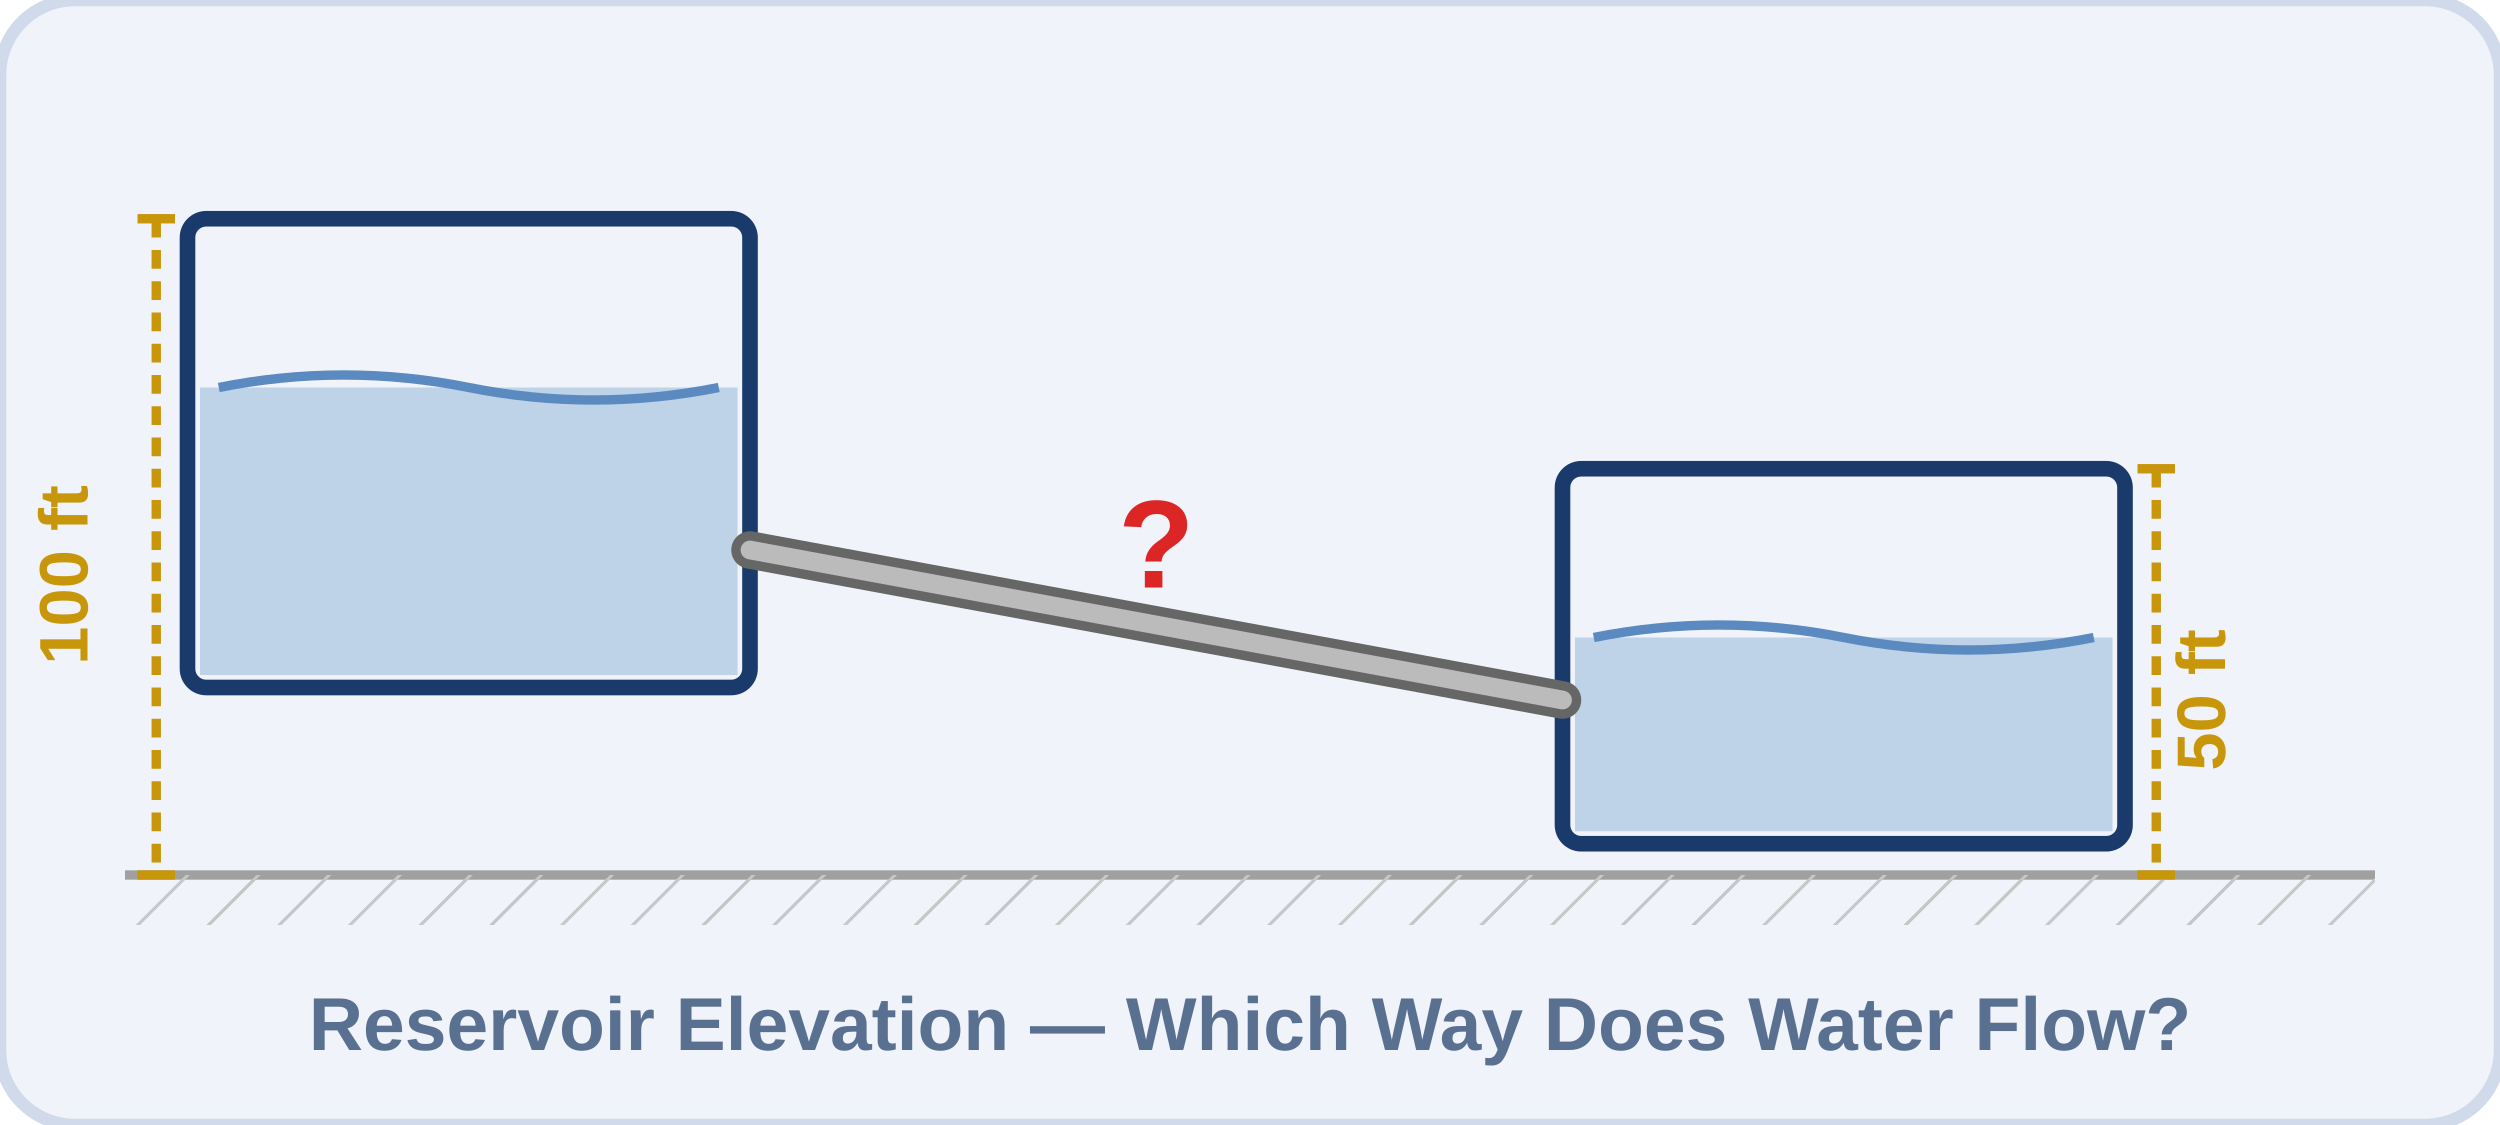
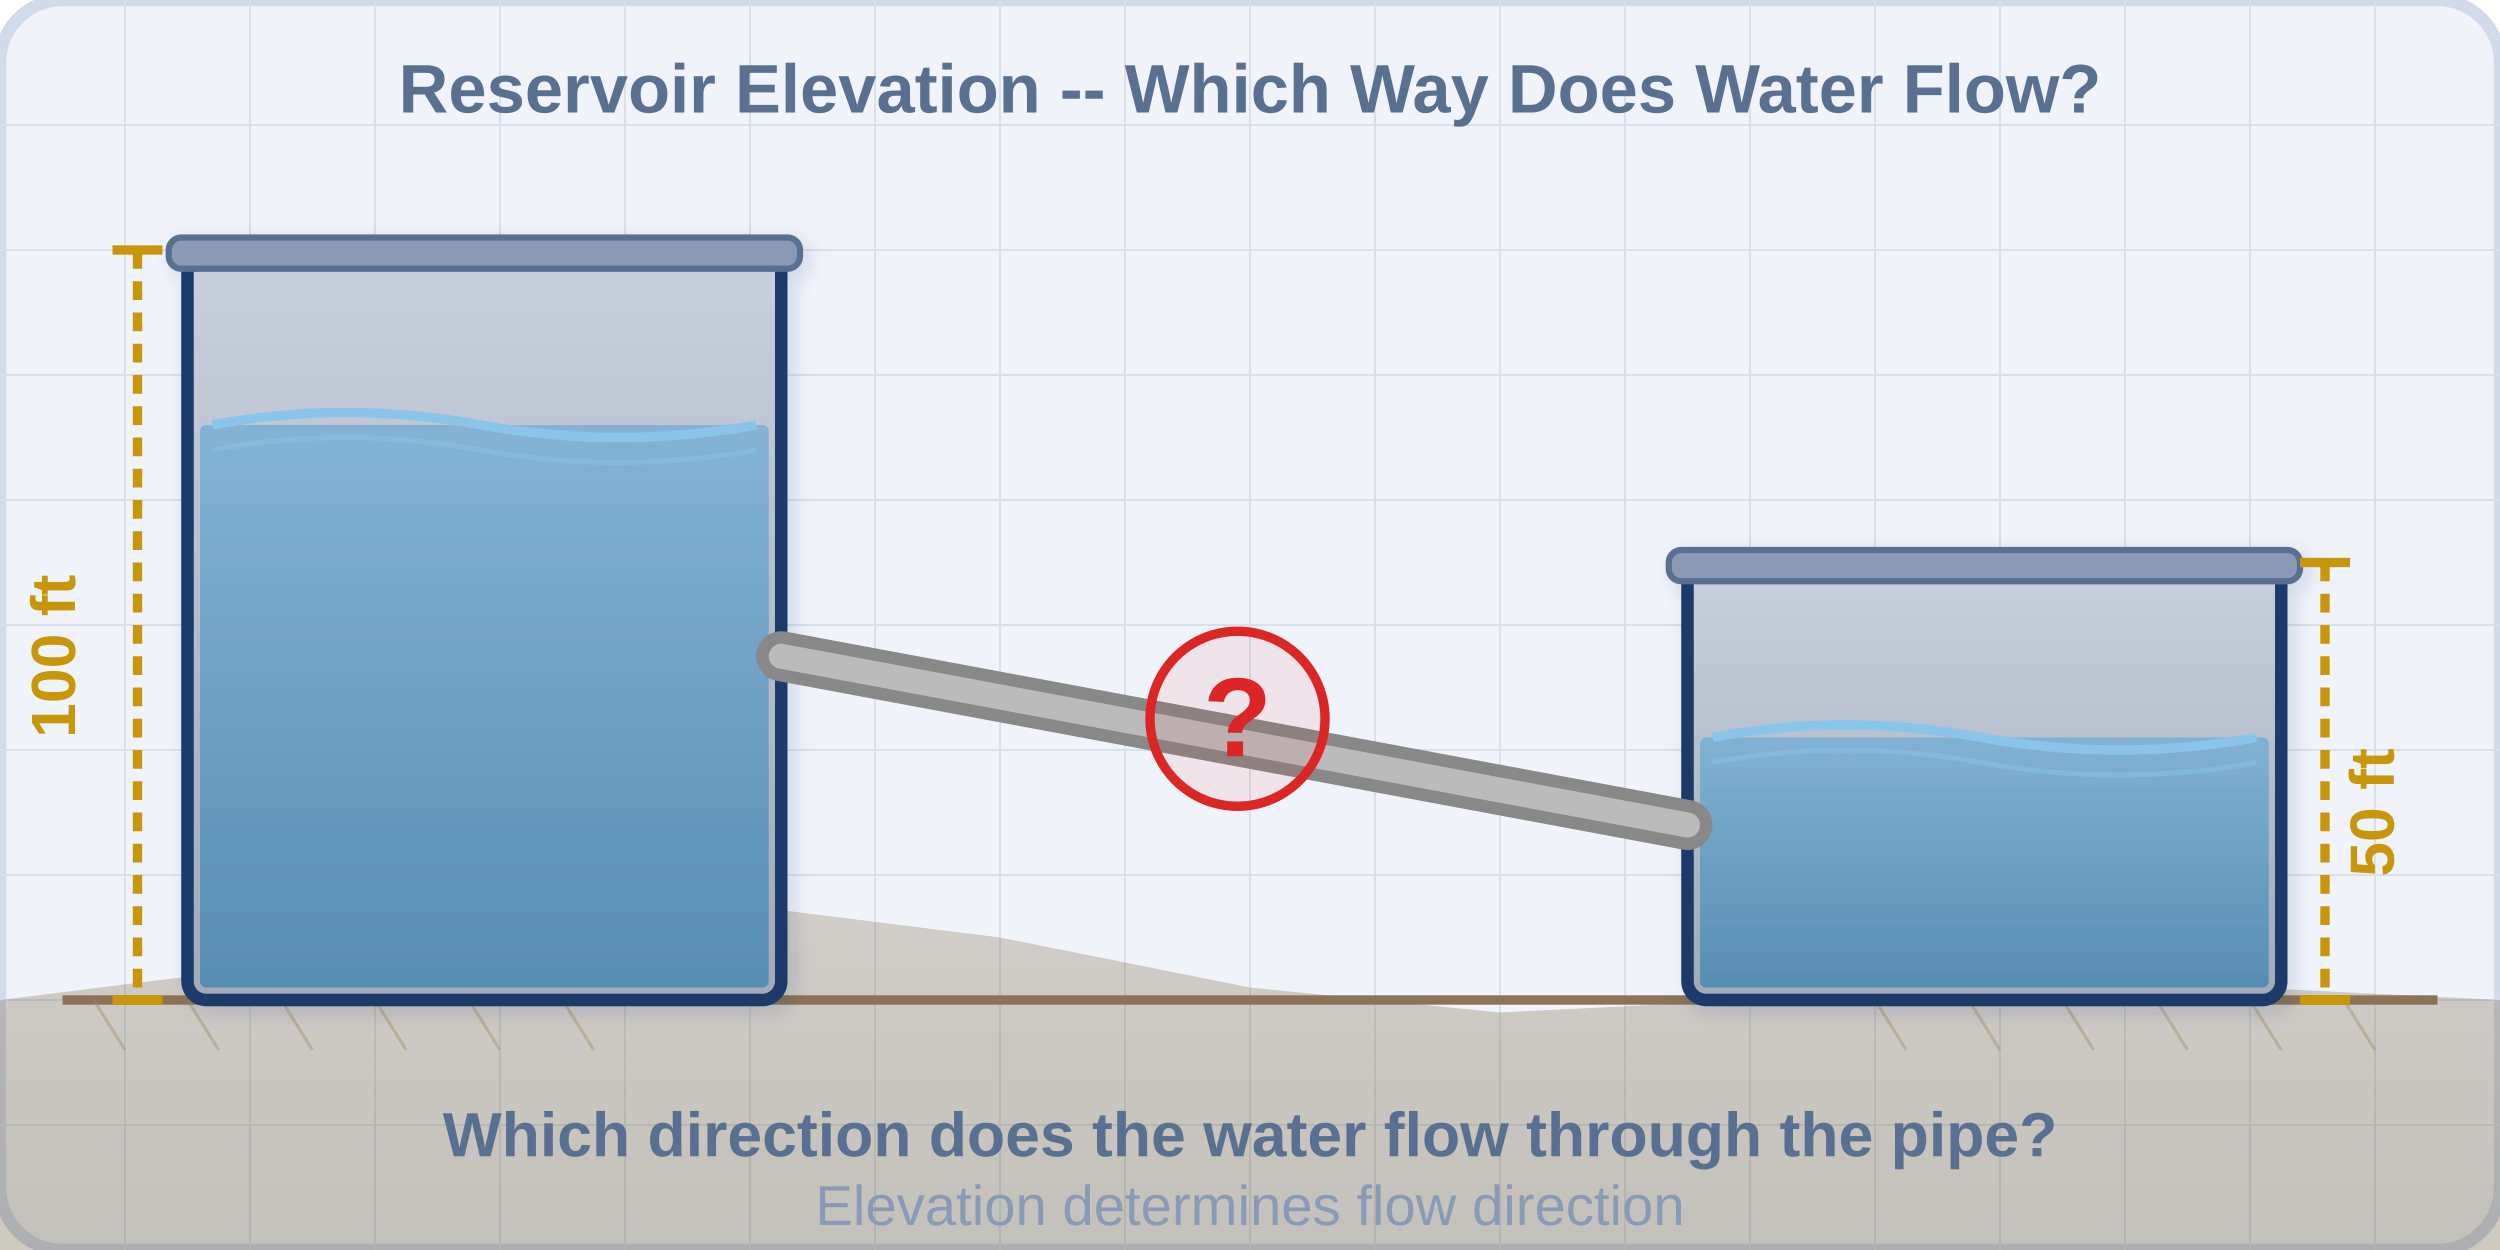
- <svg xmlns="http://www.w3.org/2000/svg" width="400" height="180" viewBox="0 0 400 180">
+ <svg xmlns="http://www.w3.org/2000/svg" width="400" height="200" viewBox="0 0 400 200">
+   <defs>
+     <linearGradient id="wrWaterL" x1="0" y1="0" x2="0" y2="1">
+       <stop offset="0%" stop-color="#6aaad4" />
+       <stop offset="100%" stop-color="#3a80b0" />
+     </linearGradient>
+     <linearGradient id="wrWaterR" x1="0" y1="0" x2="0" y2="1">
+       <stop offset="0%" stop-color="#6aaad4" />
+       <stop offset="100%" stop-color="#3a80b0" />
+     </linearGradient>
+     <linearGradient id="wrTankL" x1="0" y1="0" x2="0" y2="1">
+       <stop offset="0%" stop-color="#c8d0dc" />
+       <stop offset="100%" stop-color="#a0aab8" />
+     </linearGradient>
+     <linearGradient id="wrTankR" x1="0" y1="0" x2="0" y2="1">
+       <stop offset="0%" stop-color="#c8d0dc" />
+       <stop offset="100%" stop-color="#a0aab8" />
+     </linearGradient>
+     <linearGradient id="wrTerrain" x1="0" y1="0" x2="0" y2="1">
+       <stop offset="0%" stop-color="#8B7355" />
+       <stop offset="60%" stop-color="#6B5535" />
+       <stop offset="100%" stop-color="#5a4828" />
+     </linearGradient>
+     <filter id="wrShadow" x="-5%" y="-5%" width="115%" height="115%">
+       <feDropShadow dx="1" dy="1" stdDeviation="1.5" flood-color="#1a3a6b" flood-opacity="0.15" />
+     </filter>
+   </defs>
  <style>
-     @keyframes rippleLeft {
-       0%,100% { d: path("M35,62 Q55,58 75,62 Q95,66 115,62"); }
-       50%     { d: path("M35,62 Q55,66 75,62 Q95,58 115,62"); }
+     @keyframes rippleL {
+       0%,100% { transform: translateY(0); }
+       50% { transform: translateY(-2px); }
    }
-     @keyframes rippleRight {
-       0%,100% { d: path("M255,102 Q275,98 295,102 Q315,106 335,102"); }
-       50%     { d: path("M255,102 Q275,106 295,102 Q315,98 335,102"); }
+     @keyframes rippleR {
+       0%,100% { transform: translateY(0); }
+       50% { transform: translateY(-1.5px); }
    }
-     .wave-l { animation: rippleLeft 2s ease-in-out infinite; }
-     .wave-r { animation: rippleRight 2s ease-in-out infinite; }
+     .waveL { animation: rippleL 2s ease-in-out infinite; }
+     .waveR { animation: rippleR 2.2s ease-in-out infinite; }
    text { font-family: Arial, sans-serif; }
  </style>
-   <rect width="400" height="180" rx="12" fill="#f0f4fa" stroke="#d0daea" stroke-width="2" />
-   <rect x="30" y="35" width="90" height="75" rx="3" fill="none" stroke="#1a3a6b" stroke-width="2.5" />
-   <rect x="32" y="62" width="86" height="46" fill="#a8c4e0" opacity="0.7" />
-   <path class="wave-l" d="M35,62 Q55,58 75,62 Q95,66 115,62" fill="none" stroke="#5a8abf" stroke-width="1.5" />
-   <rect x="250" y="75" width="90" height="60" rx="3" fill="none" stroke="#1a3a6b" stroke-width="2.5" />
-   <rect x="252" y="102" width="86" height="31" fill="#a8c4e0" opacity="0.7" />
-   <path class="wave-r" d="M255,102 Q275,98 295,102 Q315,106 335,102" fill="none" stroke="#5a8abf" stroke-width="1.5" />
-   <line x1="20" y1="140" x2="380" y2="140" stroke="#a0a0a0" stroke-width="1.5" />
-   <pattern id="hatch" width="8" height="8" patternUnits="userSpaceOnUse" patternTransform="rotate(45)">
-     <line x1="0" y1="0" x2="0" y2="8" stroke="#c0c0c0" stroke-width="1" />
-   </pattern>
-   <rect x="20" y="140" width="360" height="8" fill="url(#hatch)" />
-   <line x1="120" y1="88" x2="250" y2="112" stroke="#666" stroke-width="6" stroke-linecap="round" />
-   <line x1="120" y1="88" x2="250" y2="112" stroke="#bbb" stroke-width="3" stroke-linecap="round" />
-   <text x="185" y="94" text-anchor="middle" font-size="20" font-weight="800" fill="#dc2626">?</text>
-   <line x1="25" y1="35" x2="25" y2="140" stroke="#c8960a" stroke-width="1.5" stroke-dasharray="3,2" />
-   <text x="14" y="92" text-anchor="middle" font-size="11" font-weight="700" fill="#c8960a" transform="rotate(-90,14,92)">100 ft</text>
-   <line x1="345" y1="75" x2="345" y2="140" stroke="#c8960a" stroke-width="1.5" stroke-dasharray="3,2" />
-   <text x="356" y="112" text-anchor="middle" font-size="11" font-weight="700" fill="#c8960a" transform="rotate(-90,356,112)">50 ft</text>
-   <line x1="22" y1="35" x2="28" y2="35" stroke="#c8960a" stroke-width="1.5" />
-   <line x1="22" y1="140" x2="28" y2="140" stroke="#c8960a" stroke-width="1.5" />
-   <line x1="342" y1="75" x2="348" y2="75" stroke="#c8960a" stroke-width="1.5" />
-   <line x1="342" y1="140" x2="348" y2="140" stroke="#c8960a" stroke-width="1.5" />
-   <text x="200" y="168" text-anchor="middle" font-size="12" font-weight="600" fill="#5a7090">Reservoir Elevation — Which Way Does Water Flow?</text>
+   <rect width="400" height="200" rx="10" fill="#f0f4fa" stroke="#d0daea" stroke-width="2" />
+   <g stroke="#d8dfe8" stroke-width="0.3">
+     <line x1="0" y1="20" x2="400" y2="20" />
+     <line x1="0" y1="40" x2="400" y2="40" />
+     <line x1="0" y1="60" x2="400" y2="60" />
+     <line x1="0" y1="80" x2="400" y2="80" />
+     <line x1="0" y1="100" x2="400" y2="100" />
+     <line x1="0" y1="120" x2="400" y2="120" />
+     <line x1="0" y1="140" x2="400" y2="140" />
+     <line x1="0" y1="160" x2="400" y2="160" />
+     <line x1="0" y1="180" x2="400" y2="180" />
+     <line x1="20" y1="0" x2="20" y2="200" />
+     <line x1="40" y1="0" x2="40" y2="200" />
+     <line x1="60" y1="0" x2="60" y2="200" />
+     <line x1="80" y1="0" x2="80" y2="200" />
+     <line x1="100" y1="0" x2="100" y2="200" />
+     <line x1="120" y1="0" x2="120" y2="200" />
+     <line x1="140" y1="0" x2="140" y2="200" />
+     <line x1="160" y1="0" x2="160" y2="200" />
+     <line x1="180" y1="0" x2="180" y2="200" />
+     <line x1="200" y1="0" x2="200" y2="200" />
+     <line x1="220" y1="0" x2="220" y2="200" />
+     <line x1="240" y1="0" x2="240" y2="200" />
+     <line x1="260" y1="0" x2="260" y2="200" />
+     <line x1="280" y1="0" x2="280" y2="200" />
+     <line x1="300" y1="0" x2="300" y2="200" />
+     <line x1="320" y1="0" x2="320" y2="200" />
+     <line x1="340" y1="0" x2="340" y2="200" />
+     <line x1="360" y1="0" x2="360" y2="200" />
+     <line x1="380" y1="0" x2="380" y2="200" />
+   </g>
+   <text x="200" y="18" text-anchor="middle" font-size="11" fill="#5a7090" font-weight="600">Reservoir Elevation -- Which Way Does Water Flow?</text>
+   <path d="M0,160 L40,155 L80,148 L120,145 L160,150 L200,158 L240,162 L280,160 L320,155 L360,158 L400,160 L400,200 L0,200 Z" fill="url(#wrTerrain)" opacity="0.3" />
+   <line x1="10" y1="160" x2="390" y2="160" stroke="#8B7355" stroke-width="1.5" />
+   <g stroke="#a08860" stroke-width="0.5" opacity="0.4">
+     <line x1="15" y1="160" x2="20" y2="168" />
+     <line x1="30" y1="160" x2="35" y2="168" />
+     <line x1="45" y1="160" x2="50" y2="168" />
+     <line x1="60" y1="160" x2="65" y2="168" />
+     <line x1="75" y1="160" x2="80" y2="168" />
+     <line x1="90" y1="160" x2="95" y2="168" />
+     <line x1="300" y1="160" x2="305" y2="168" />
+     <line x1="315" y1="160" x2="320" y2="168" />
+     <line x1="330" y1="160" x2="335" y2="168" />
+     <line x1="345" y1="160" x2="350" y2="168" />
+     <line x1="360" y1="160" x2="365" y2="168" />
+     <line x1="375" y1="160" x2="380" y2="168" />
+   </g>
+   <g filter="url(#wrShadow)">
+     <rect x="30" y="40" width="95" height="120" rx="3" fill="url(#wrTankL)" stroke="#1a3a6b" stroke-width="2" />
+     <rect x="32" y="68" width="91" height="90" rx="1" fill="url(#wrWaterL)" opacity="0.7" />
+     <g class="waveL">
+       <path d="M34,68 Q55,64 77,68 Q99,72 121,68" fill="none" stroke="#8ac4e8" stroke-width="1.5" />
+       <path d="M34,72 Q55,68 77,72 Q99,76 121,72" fill="none" stroke="#8ac4e8" stroke-width="0.8" opacity="0.5" />
+     </g>
+     <rect x="27" y="38" width="101" height="5" rx="2" fill="#8a9ab5" stroke="#5a7090" stroke-width="1" />
+   </g>
+   <g filter="url(#wrShadow)">
+     <rect x="270" y="90" width="95" height="70" rx="3" fill="url(#wrTankR)" stroke="#1a3a6b" stroke-width="2" />
+     <rect x="272" y="118" width="91" height="40" rx="1" fill="url(#wrWaterR)" opacity="0.7" />
+     <g class="waveR">
+       <path d="M274,118 Q295,114 317,118 Q339,122 361,118" fill="none" stroke="#8ac4e8" stroke-width="1.5" />
+       <path d="M274,122 Q295,118 317,122 Q339,126 361,122" fill="none" stroke="#8ac4e8" stroke-width="0.8" opacity="0.5" />
+     </g>
+     <rect x="267" y="88" width="101" height="5" rx="2" fill="#8a9ab5" stroke="#5a7090" stroke-width="1" />
+   </g>
+   <line x1="125" y1="105" x2="270" y2="132" stroke="#888" stroke-width="8" stroke-linecap="round" />
+   <line x1="125" y1="105" x2="270" y2="132" stroke="#bbb" stroke-width="4" stroke-linecap="round" />
+   <circle cx="198" cy="115" r="14" fill="rgba(220,38,38,0.08)" stroke="#dc2626" stroke-width="1.5" />
+   <text x="198" y="121" text-anchor="middle" font-size="18" font-weight="800" fill="#dc2626">?</text>
+   <line x1="22" y1="40" x2="22" y2="160" stroke="#c8960a" stroke-width="1.5" stroke-dasharray="3,2" />
+   <line x1="18" y1="40" x2="26" y2="40" stroke="#c8960a" stroke-width="1.5" />
+   <line x1="18" y1="160" x2="26" y2="160" stroke="#c8960a" stroke-width="1.5" />
+   <text x="12" y="105" text-anchor="middle" font-size="10" font-weight="700" fill="#c8960a" transform="rotate(-90,12,105)">100 ft</text>
+   <line x1="372" y1="90" x2="372" y2="160" stroke="#c8960a" stroke-width="1.5" stroke-dasharray="3,2" />
+   <line x1="368" y1="90" x2="376" y2="90" stroke="#c8960a" stroke-width="1.5" />
+   <line x1="368" y1="160" x2="376" y2="160" stroke="#c8960a" stroke-width="1.5" />
+   <text x="383" y="130" text-anchor="middle" font-size="10" font-weight="700" fill="#c8960a" transform="rotate(-90,383,130)">50 ft</text>
+   <text x="200" y="185" text-anchor="middle" font-size="10" fill="#5a7090" font-weight="600">Which direction does the water flow through the pipe?</text>
+   <text x="200" y="196" text-anchor="middle" font-size="9" fill="#8a9ab5">Elevation determines flow direction</text>
</svg>
